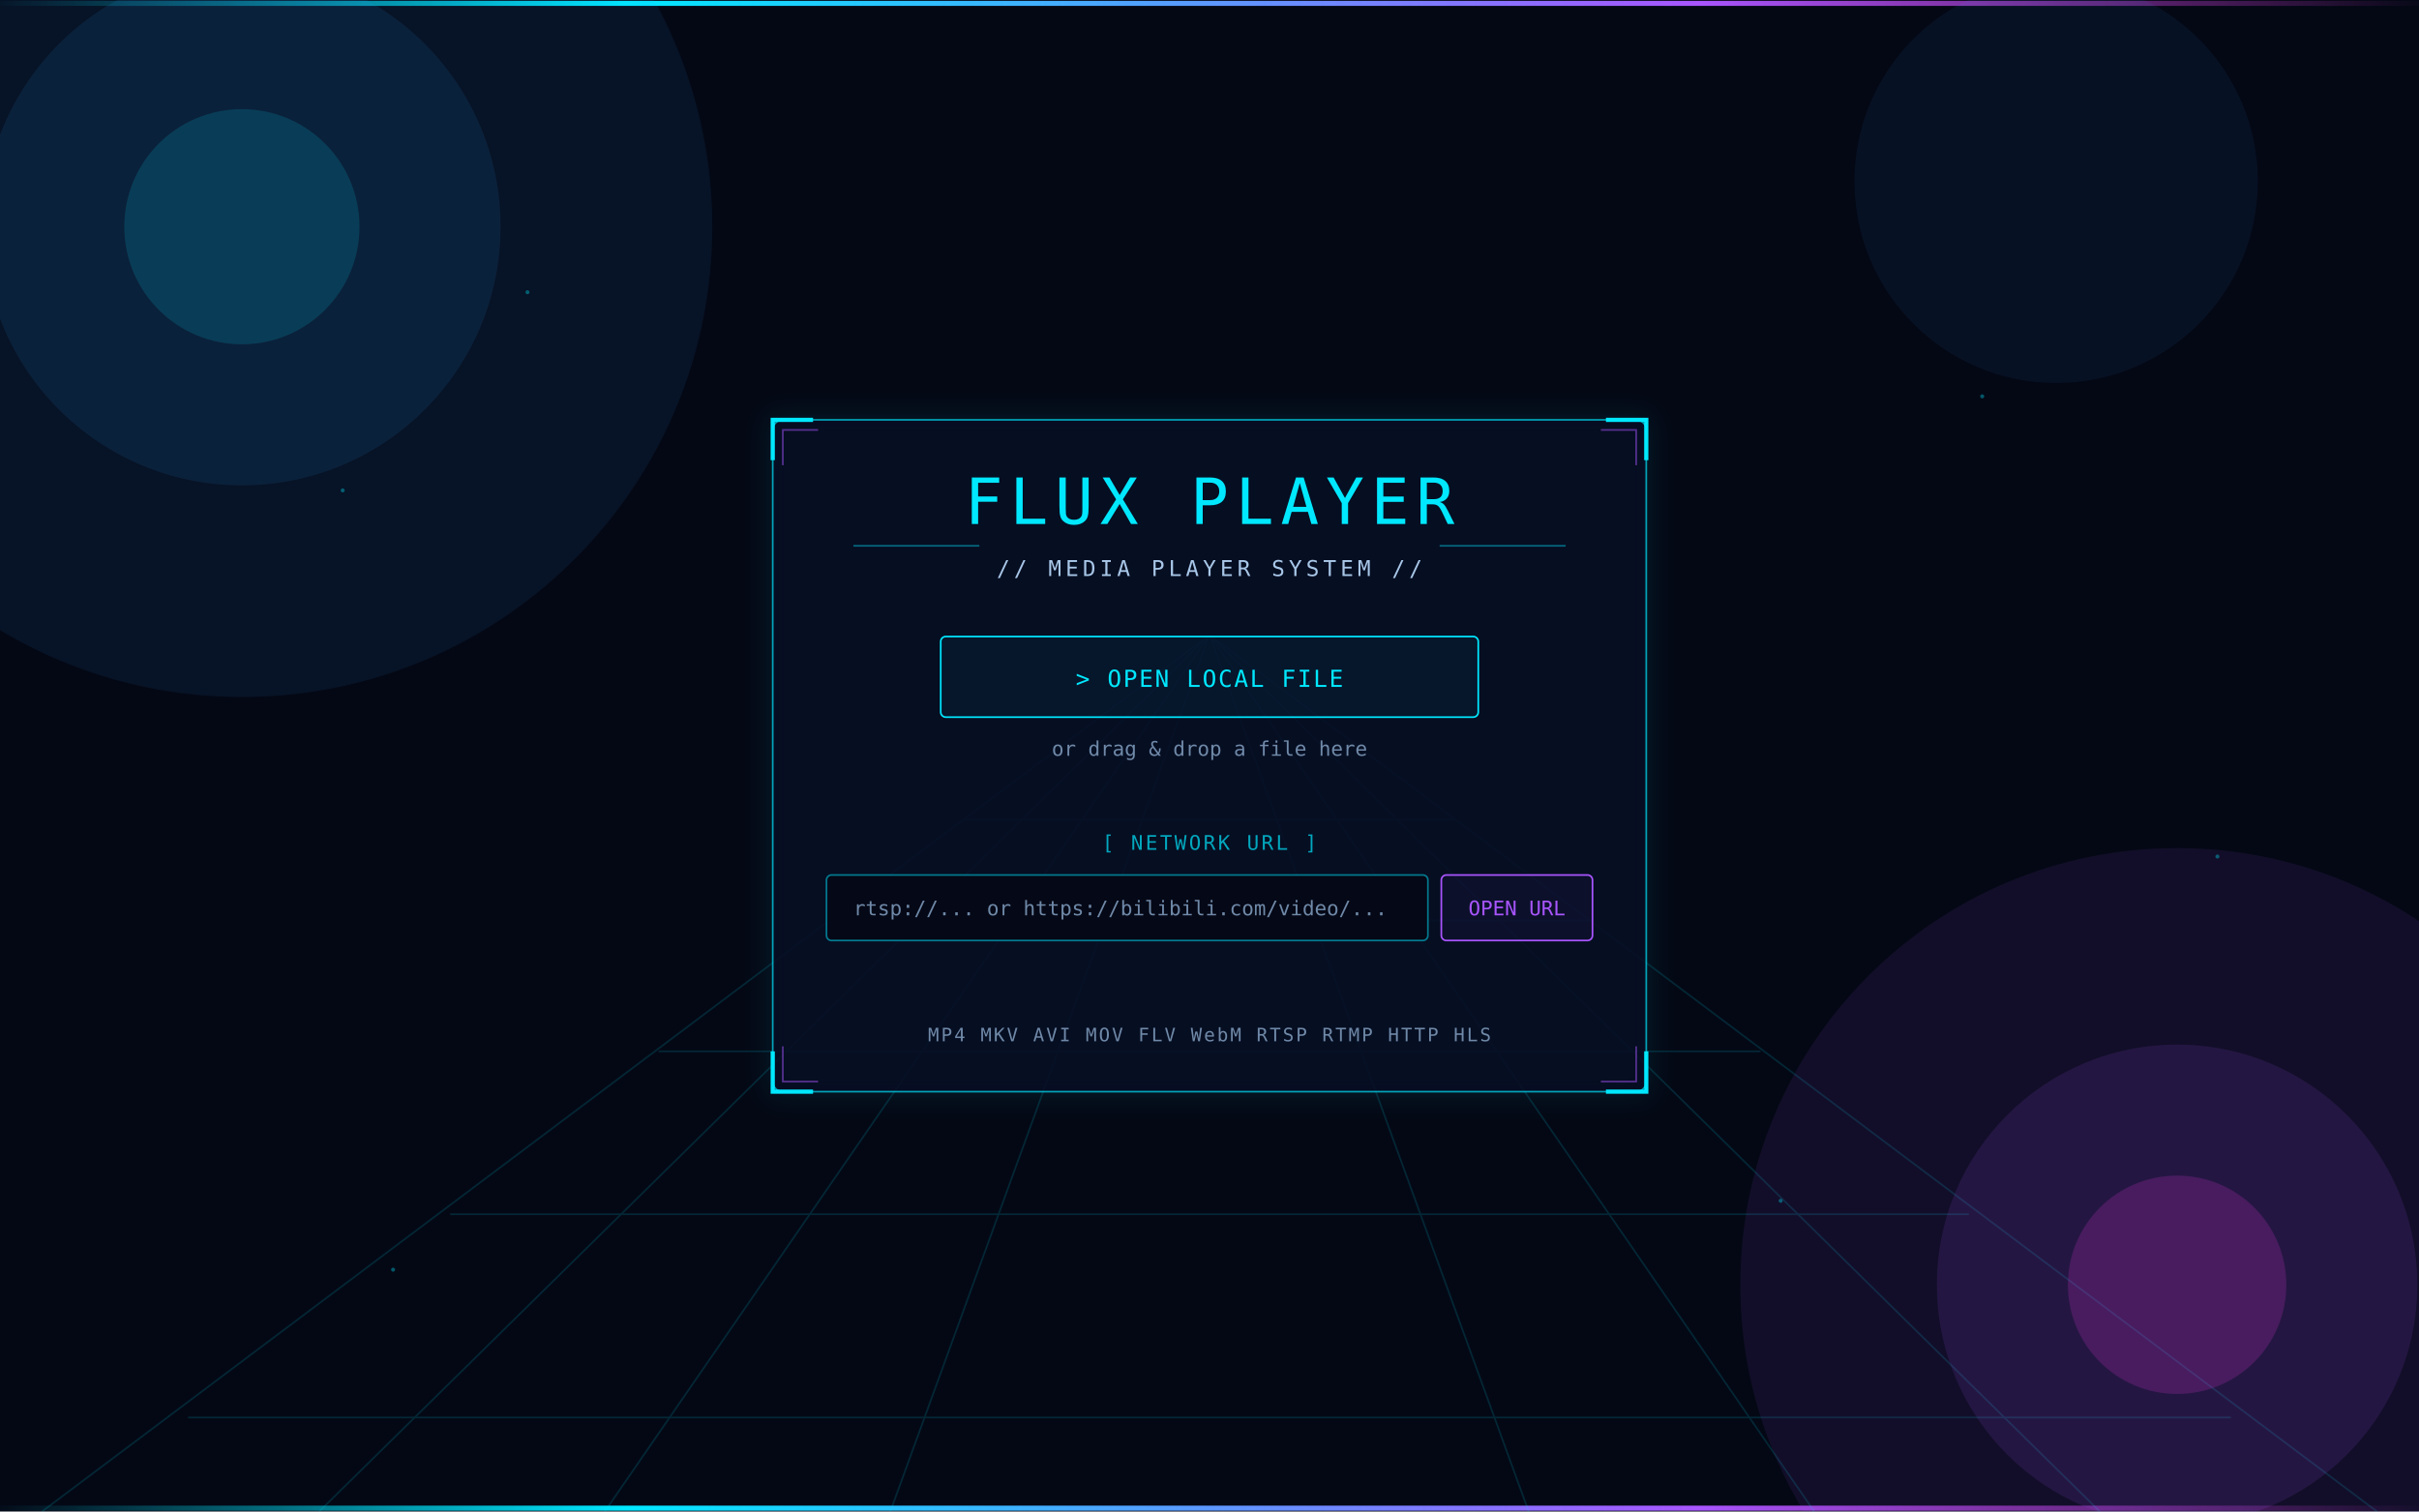
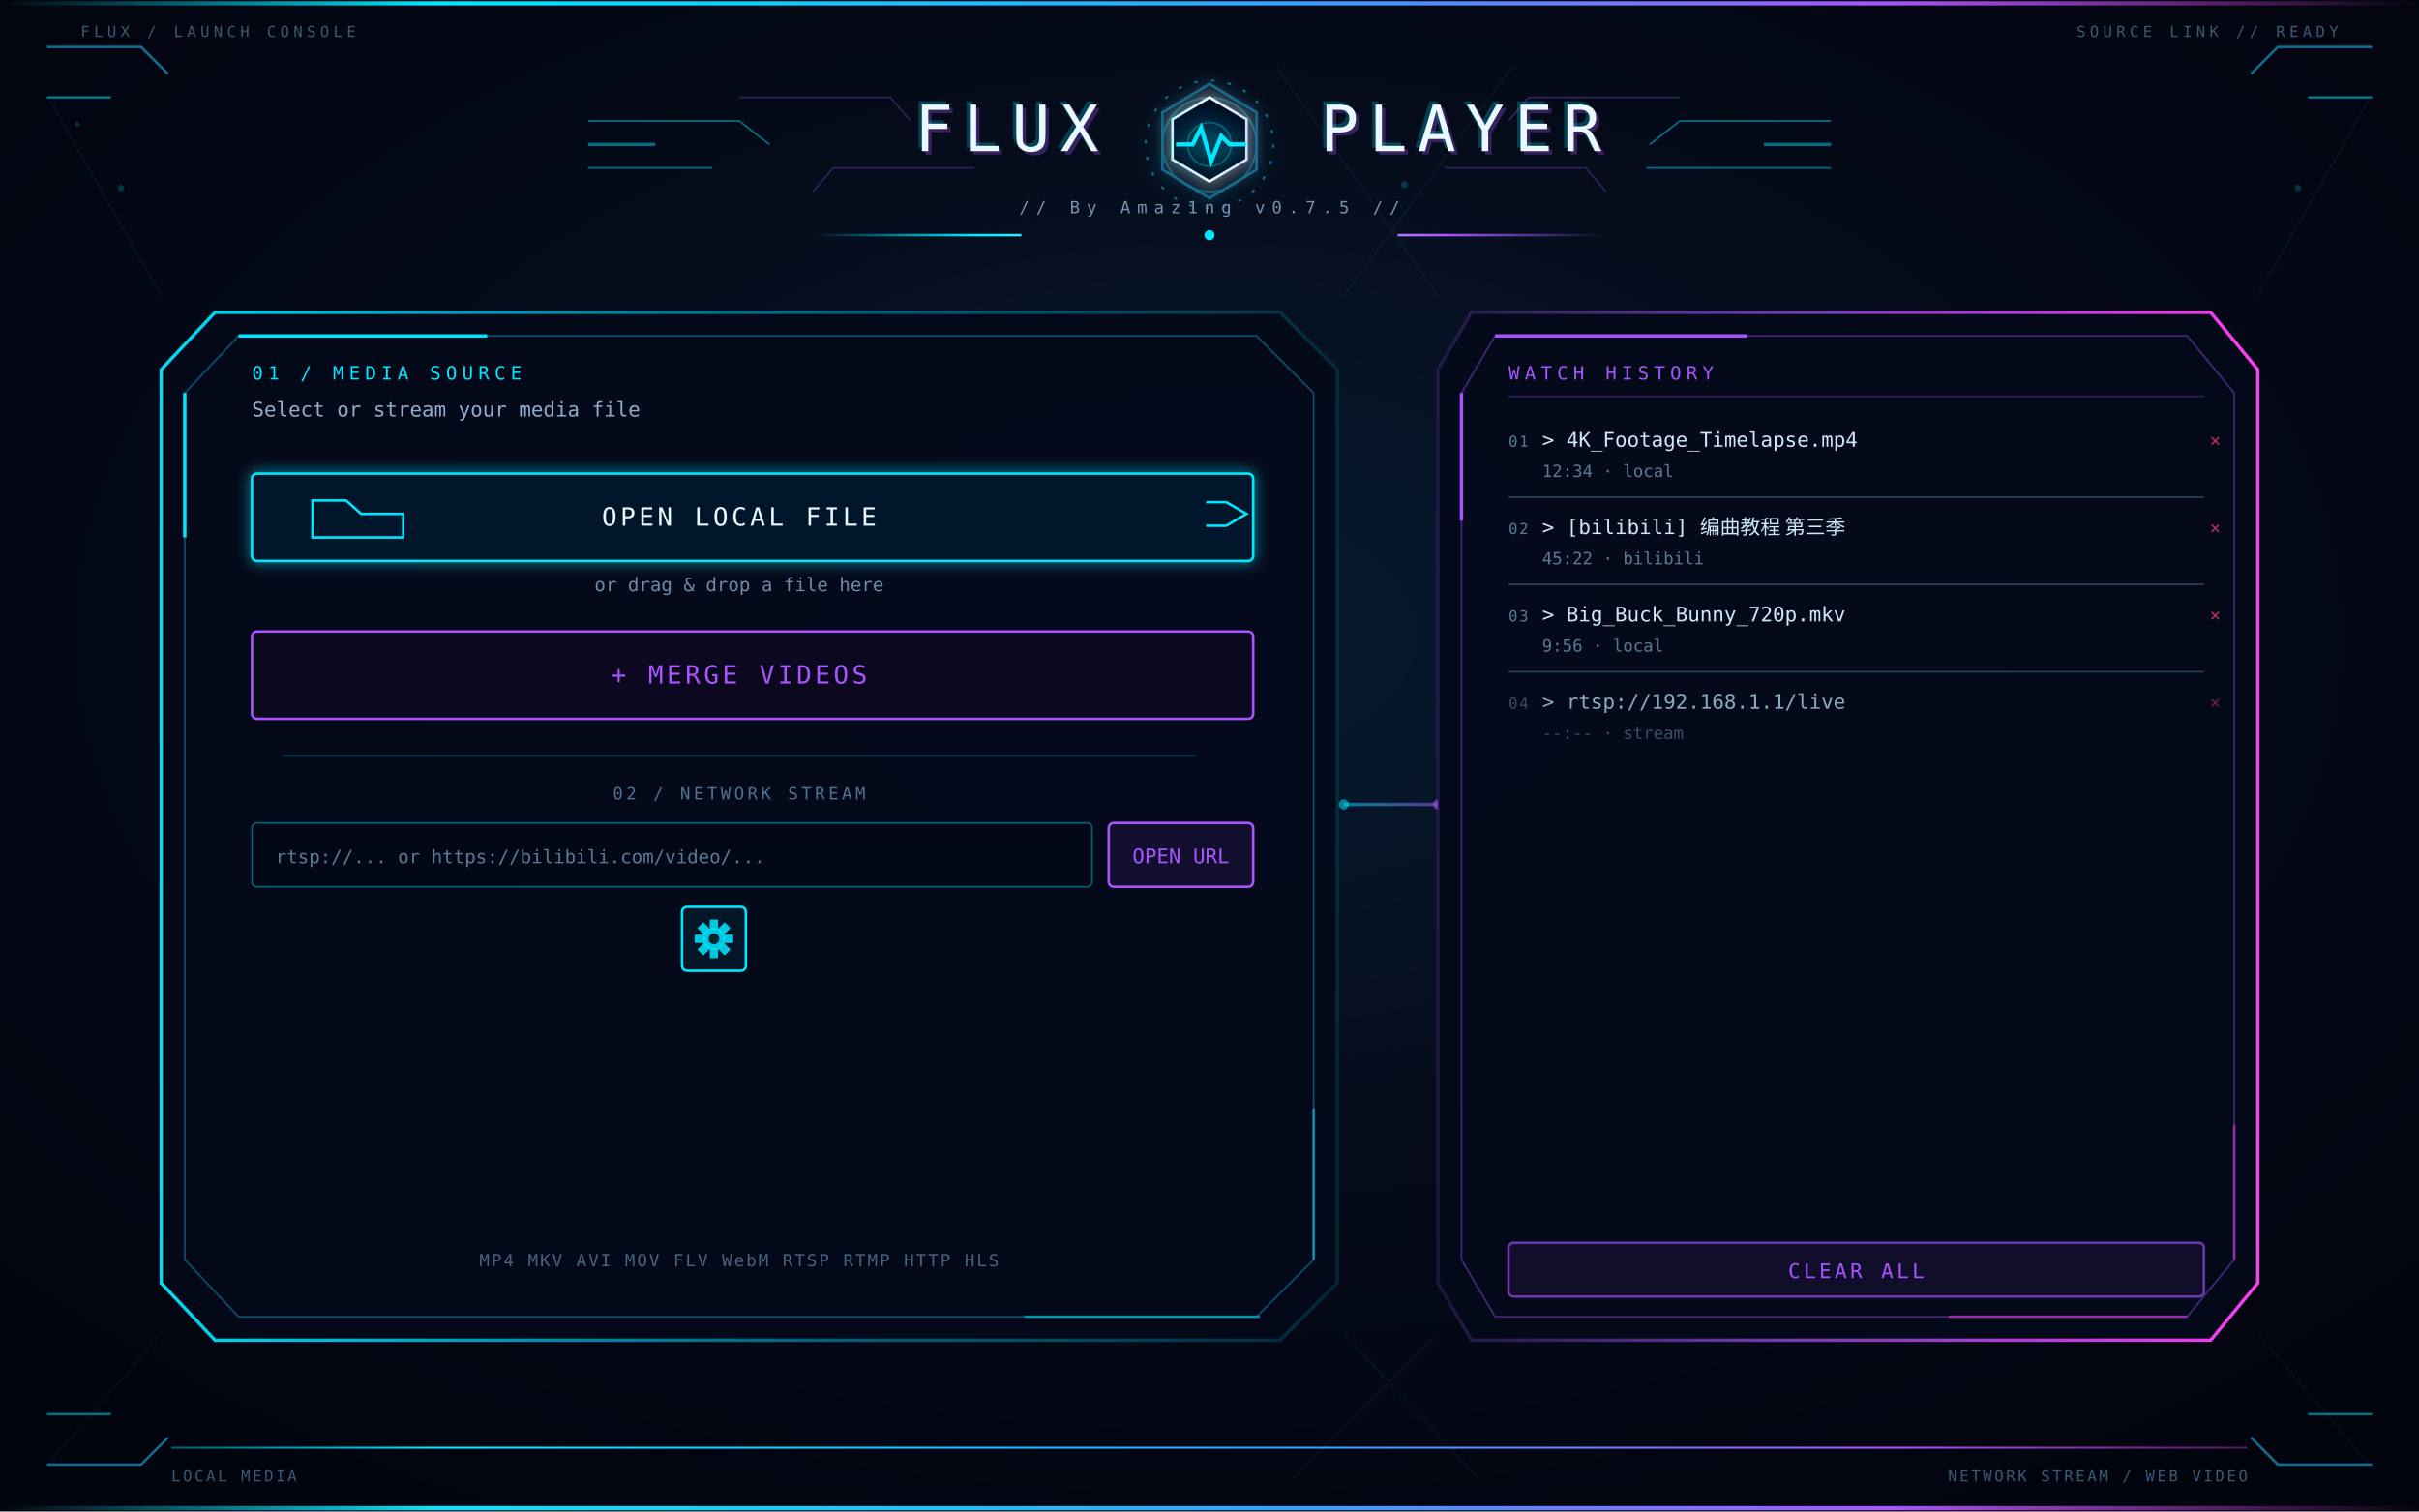
<svg xmlns="http://www.w3.org/2000/svg" width="1440" height="900" viewBox="0 0 1440 900" fill="none">
  <defs>
-     <linearGradient id="rail" x1="0" y1="0" x2="1" y2="0">
+     <linearGradient id="railH" x1="0" y1="0" x2="1440" y2="0" gradientUnits="userSpaceOnUse">
      <stop stop-color="#00E8FF" stop-opacity="0" />
-       <stop offset=".26" stop-color="#00E8FF" />
-       <stop offset=".7" stop-color="#A855FF" />
+       <stop offset="0.18" stop-color="#00E8FF" />
+       <stop offset="0.52" stop-color="#2DA7FF" />
+       <stop offset="0.78" stop-color="#A855FF" />
      <stop offset="1" stop-color="#FF3DF2" stop-opacity="0" />
    </linearGradient>
-     <linearGradient id="progress" x1="0" y1="0" x2="1" y2="0">
-       <stop stop-color="#00E8FF" />
-       <stop offset=".55" stop-color="#2DA7FF" />
-       <stop offset="1" stop-color="#A855FF" />
+     <linearGradient id="cyanBorder" x1="96" y1="0" x2="800" y2="0" gradientUnits="userSpaceOnUse">
+       <stop stop-color="#00E8FF" stop-opacity="0.95" />
+       <stop offset="0.6" stop-color="#00AADA" stop-opacity="0.5" />
+       <stop offset="1" stop-color="#00E8FF" stop-opacity="0.12" />
    </linearGradient>
-     <radialGradient id="leftGlow" cx="0" cy="0" r="1" gradientTransform="translate(150 130) scale(330)">
-       <stop stop-color="#2DA7FF" stop-opacity=".12" />
-       <stop offset="1" stop-color="#030511" stop-opacity="0" />
+     <linearGradient id="violetBorder" x1="856" y1="0" x2="1344" y2="0" gradientUnits="userSpaceOnUse">
+       <stop stop-color="#A855FF" stop-opacity="0.16" />
+       <stop offset="0.4" stop-color="#A855FF" stop-opacity="0.65" />
+       <stop offset="1" stop-color="#FF3DF2" />
+     </linearGradient>
+     <linearGradient id="energy" x1="484" y1="0" x2="956" y2="0" gradientUnits="userSpaceOnUse">
+       <stop stop-color="#00E8FF" stop-opacity="0" />
+       <stop offset="0.2" stop-color="#00E8FF" />
+       <stop offset="0.5" stop-color="#EAF8FF" />
+       <stop offset="0.8" stop-color="#A855FF" />
+       <stop offset="1" stop-color="#A855FF" stop-opacity="0" />
+     </linearGradient>
+     <linearGradient id="bridge" x1="800" y1="0" x2="856" y2="0" gradientUnits="userSpaceOnUse">
+       <stop stop-color="#00E8FF" stop-opacity="0.5" />
+       <stop offset="1" stop-color="#A855FF" stop-opacity="0.5" />
+     </linearGradient>
+     <radialGradient id="bgVoid" cx="0.5" cy="0.42" r="0.7">
+       <stop stop-color="#071B31" />
+       <stop offset="0.55" stop-color="#050A18" />
+       <stop offset="1" stop-color="#02040E" />
    </radialGradient>
-     <radialGradient id="rightGlow" cx="0" cy="0" r="1" gradientTransform="translate(1290 760) scale(330)">
-       <stop stop-color="#A855FF" stop-opacity=".12" />
-       <stop offset="1" stop-color="#030511" stop-opacity="0" />
-     </radialGradient>
-     <filter id="glow">
-       <feGaussianBlur stdDeviation="7" />
+     <filter id="strongGlow" x="-50%" y="-50%" width="200%" height="200%">
+       <feGaussianBlur stdDeviation="8" result="b" />
+       <feMerge>
+         <feMergeNode in="b" />
+         <feMergeNode in="SourceGraphic" />
+       </feMerge>
+     </filter>
+     <filter id="softGlow" x="-35%" y="-35%" width="170%" height="170%">
+       <feGaussianBlur stdDeviation="4" result="b" />
+       <feMerge>
+         <feMergeNode in="b" />
+         <feMergeNode in="SourceGraphic" />
+       </feMerge>
    </filter>
  </defs>
-   <rect width="1440" height="900" fill="#030511" />
-   <rect width="1440" height="900" fill="url(#leftGlow)" />
-   <rect width="1440" height="900" fill="url(#rightGlow)" />
-   <path d="M0 2H1440M0 898H1440" stroke="url(#rail)" stroke-width="3" />
-   <g opacity=".14" stroke="#00E8FF">
-     <path d="M720 378L25 900M720 378L190 900M720 378L360 900M720 378L530 900M720 378L910 900M720 378L1080 900M720 378L1250 900M720 378L1415 900" />
-     <path d="M573 488H867M492 548H948M392 626H1048M268 723H1172M112 844H1328" />
+   <rect width="1440" height="900" fill="url(#bgVoid)" />
+   <g stroke="#00E8FF" stroke-opacity="0.055" stroke-width="1">
+     <path d="M96 176L30 60M800 176L900 40M856 176L760 40M1344 176L1410 60" />
+     <path d="M96 794L30 870M800 794L880 880M856 794L770 880M1344 794L1414 876" />
  </g>
-   <g fill="#2DA7FF">
-     <circle cx="144" cy="135" r="280" opacity=".077" />
-     <circle cx="144" cy="135" r="154" opacity=".099" />
+   <g fill="#00E8FF" opacity="0.20">
+     <circle cx="72" cy="112" r="2" />
+     <circle cx="46" cy="74" r="1.5" />
+     <circle cx="836" cy="110" r="2" />
+     <circle cx="862" cy="80" r="1.5" />
+     <circle cx="1368" cy="112" r="2" />
  </g>
-   <circle cx="144" cy="135" r="70" fill="#00E8FF" opacity=".143" />
-   <g fill="#A855FF">
-     <circle cx="1296" cy="765" r="260" opacity=".088" />
-     <circle cx="1296" cy="765" r="143" opacity=".121" />
+   <path d="M0 2H1440" stroke="url(#railH)" stroke-width="2.5" />
+   <path d="M0 898H1440" stroke="url(#railH)" stroke-width="2.5" />
+   <g stroke="#136C8F" stroke-width="1.5" fill="none">
+     <path d="M28 28H84L100 44M1412 28H1356L1340 44M28 872H84L100 856M1412 872H1356L1340 856" />
  </g>
-   <circle cx="1296" cy="765" r="65" fill="#FF3DF2" opacity=".165" />
-   <circle cx="1224" cy="108" r="120" fill="#2DA7FF" opacity=".066" />
-   <g opacity=".35" fill="#00E8FF">
-     <circle cx="204" cy="292" r="1.2" />
-     <circle cx="314" cy="174" r="1.2" />
-     <circle cx="1180" cy="236" r="1.2" />
-     <circle cx="1320" cy="510" r="1.2" />
-     <circle cx="1060" cy="715" r="1.2" />
-     <circle cx="234" cy="756" r="1.2" />
+   <g stroke="#00E8FF" stroke-opacity="0.48" stroke-width="1.5" fill="none">
+     <path d="M28 58H66M1374 58H1412M28 842H66M1374 842H1412" />
  </g>
-   <rect x="456" y="246" width="528" height="408" rx="9" fill="#00E8FF" opacity=".07" filter="url(#glow)" />
-   <rect x="460" y="250" width="520" height="400" rx="6" fill="#070D22" fill-opacity=".88" stroke="#00E8FF" stroke-opacity=".68" />
-   <path d="M460 254H980" stroke="url(#rail)" stroke-width="4" />
-   <path d="M460 647H980" stroke="url(#rail)" stroke-width="3" />
-   <path d="M460 274V250H484M956 250H980V274M460 626V650H484M956 650H980V626" stroke="#00E8FF" stroke-width="2.5" />
-   <path d="M466 277V256H487M953 256H974V277M466 623V644H487M953 644H974V623" stroke="#A855FF" stroke-opacity=".5" />
-   <text x="720" y="312" text-anchor="middle" font-family="Consolas, monospace" font-size="38" letter-spacing="4" fill="#00E8FF">FLUX PLAYER</text>
-   <path d="M508 325H583M857 325H932" stroke="#00E8FF" stroke-opacity=".42" />
-   <text x="720" y="343" text-anchor="middle" font-family="Consolas, monospace" font-size="13" letter-spacing="2.4" fill="#A8C7E8">// MEDIA PLAYER SYSTEM //</text>
-   <rect x="560" y="379" width="320" height="48" rx="3" fill="#00E8FF" fill-opacity=".04" stroke="#00E8FF" />
-   <text x="720" y="409" text-anchor="middle" font-family="Consolas, monospace" font-size="14" letter-spacing="1" fill="#00E8FF">&gt;  OPEN LOCAL FILE</text>
-   <text x="720" y="450" text-anchor="middle" font-family="Consolas, monospace" font-size="12" fill="#6F89A8">or drag &amp; drop a file here</text>
-   <path d="M550 478H890" stroke="url(#rail)" stroke-width="1" />
-   <text x="720" y="506" text-anchor="middle" font-family="Consolas, monospace" font-size="12" letter-spacing="1.4" fill="#00E8FF" fill-opacity=".7">[ NETWORK URL ]</text>
-   <rect x="492" y="521" width="358" height="39" rx="3" fill="#050816" stroke="#00E8FF" stroke-opacity=".5" />
-   <text x="508" y="545" font-family="Consolas, monospace" font-size="12" fill="#6F89A8">rtsp://... or https://bilibili.com/video/...</text>
-   <rect x="858" y="521" width="90" height="39" rx="3" fill="#A855FF" fill-opacity=".04" stroke="#A855FF" />
-   <text x="903" y="545" text-anchor="middle" font-family="Consolas, monospace" font-size="12" fill="#A855FF">OPEN URL</text>
-   <text x="720" y="620" text-anchor="middle" font-family="Consolas, monospace" font-size="11" letter-spacing="1.2" fill="#6F89A8">MP4  MKV  AVI  MOV  FLV  WebM  RTSP  RTMP  HTTP  HLS</text>
+   <text x="48" y="22" font-family="Consolas,monospace" font-size="9" fill="#3C5870" letter-spacing="2.5">FLUX / LAUNCH CONSOLE</text>
+   <text x="1392" y="22" text-anchor="end" font-family="Consolas,monospace" font-size="9" fill="#3C5870" letter-spacing="2.5">SOURCE LINK // READY</text>
+   <g filter="url(#softGlow)">
+     <circle cx="720" cy="86" r="38" stroke="#136C8F" stroke-width="1.2" stroke-dasharray="2 8" />
+     <circle cx="720" cy="86" r="28" stroke="#00E8FF" stroke-opacity="0.30" />
+     <path d="M720 50L748 67V101L720 118L692 101V67Z" stroke="#136C8F" stroke-width="1.5" />
+     <path d="M720 58L742 71V95L720 108L698 95V71Z" fill="#050D20" stroke="url(#energy)" stroke-width="1.5" />
+   </g>
+   <g filter="url(#strongGlow)">
+     <path d="M700 86H710L715 76L721 96L727 81L732 86H742" stroke="#00E8FF" stroke-width="2.5" />
+     <circle cx="720" cy="86" r="13" stroke="#00E8FF" stroke-opacity="0.32" />
+   </g>
+   <g opacity="0.45" stroke="#00E8FF">
+     <path d="M350 72H440L458 86M350 100H424M980 100H1090M982 86L1000 72H1090" />
+     <path d="M350 86H390M1050 86H1090" stroke-width="2" />
+   </g>
+   <g opacity="0.28" stroke="#A855FF">
+     <path d="M440 58H530L542 72M898 72L910 58H1000M484 114L496 100H580M860 100H944L956 114" />
+   </g>
+   <text x="656" y="92" text-anchor="end" font-family="Consolas,monospace" font-size="38" fill="#A855FF" fill-opacity="0.30" letter-spacing="6">FLUX</text>
+   <text x="652" y="88" text-anchor="end" font-family="Consolas,monospace" font-size="38" fill="#00E8FF" fill-opacity="0.24" letter-spacing="6">FLUX</text>
+   <text x="654" y="90" text-anchor="end" font-family="Consolas,monospace" font-size="38" fill="#EAF8FF" letter-spacing="6">FLUX</text>
+   <text x="788" y="92" text-anchor="start" font-family="Consolas,monospace" font-size="38" fill="#A855FF" fill-opacity="0.30" letter-spacing="6">PLAYER</text>
+   <text x="784" y="88" text-anchor="start" font-family="Consolas,monospace" font-size="38" fill="#00E8FF" fill-opacity="0.24" letter-spacing="6">PLAYER</text>
+   <text x="786" y="90" text-anchor="start" font-family="Consolas,monospace" font-size="38" fill="#EAF8FF" letter-spacing="6">PLAYER</text>
+   <text x="720" y="127" text-anchor="middle" font-family="Consolas,monospace" font-size="10" fill="#7792B2" letter-spacing="4">// By Amaz1ng v0.7.5 //</text>
+   <path d="M484 140H608M832 140H956" stroke="url(#energy)" stroke-width="1.5" />
+   <circle cx="720" cy="140" r="3" fill="#00E8FF" />
+   <path d="M128 186H762L796 220V764L762 798H128L96 764V220Z" fill="#050A1A" fill-opacity="0.96" stroke="url(#cyanBorder)" stroke-width="2" />
+   <path d="M142 200H748L782 234V750L748 784H142L110 750V234L142 200Z" stroke="#136C8F" stroke-opacity="0.70" />
+   <path d="M142 200H290M110 234V320" stroke="#00E8FF" stroke-width="2" />
+   <path d="M750 784H610M782 750V660" stroke="#00E8FF" stroke-opacity="0.5" stroke-width="1.5" />
+   <text x="150" y="226" font-family="Consolas,monospace" font-size="11" fill="#00E8FF" letter-spacing="3">01 / MEDIA SOURCE</text>
+   <text x="150" y="248" font-family="Consolas,monospace" font-size="12" fill="#91ADCC">Select or stream your media file</text>
+   <circle cx="162" cy="295" r="4" fill="#00E8FF" opacity="0.85" />
+   <g filter="url(#softGlow)">
+     <rect x="150" y="282" width="596" height="52" rx="3" fill="#061329" stroke="#00E8FF" stroke-width="1.5" />
+   </g>
+   <path d="M186 298H206L215 306H240V320H186V298Z" stroke="#00E8FF" stroke-width="1.5" />
+   <text x="440" y="313" text-anchor="middle" font-family="Consolas,monospace" font-size="15" fill="#EAF8FF" letter-spacing="2">OPEN LOCAL FILE</text>
+   <path d="M718 299H730L742 306L730 313H718" stroke="#00E8FF" stroke-width="1.5" />
+   <text x="440" y="352" text-anchor="middle" font-family="Consolas,monospace" font-size="11" fill="#6F89A8">or drag &amp; drop a file here</text>
+   <circle cx="162" cy="389" r="4" fill="#A855FF" opacity="0.85" />
+   <rect x="150" y="376" width="596" height="52" rx="3" fill="#0C0820" stroke="#A855FF" stroke-width="1.5" />
+   <text x="440" y="407" text-anchor="middle" font-family="Consolas,monospace" font-size="15" fill="#A855FF" letter-spacing="2">+  MERGE VIDEOS</text>
+   <path d="M168 450H712" stroke="#136C8F" stroke-opacity="0.50" />
+   <text x="440" y="476" text-anchor="middle" font-family="Consolas,monospace" font-size="10" fill="#53708E" letter-spacing="2">02 / NETWORK STREAM</text>
+   <rect x="150" y="490" width="500" height="38" rx="3" fill="#030817" stroke="#00E8FF" stroke-opacity="0.40" />
+   <text x="164" y="514" font-family="Consolas,monospace" font-size="11" fill="#5A7A94">rtsp://... or https://bilibili.com/video/...</text>
+   <rect x="660" y="490" width="86" height="38" rx="3" fill="#A855FF" fill-opacity="0.08" stroke="#A855FF" stroke-width="1.5" />
+   <text x="703" y="514" text-anchor="middle" font-family="Consolas,monospace" font-size="12" fill="#A855FF">OPEN URL</text>
+   <rect x="406" y="540" width="38" height="38" rx="3" fill="#00E8FF" fill-opacity="0.06" stroke="#00E8FF" stroke-width="1.5" />
+   <g transform="translate(425, 559)" fill="#00E8FF" fill-opacity="0.85">
+     <rect x="-2.5" y="-11.5" width="5" height="6" rx="0.5" />
+     <rect x="-2.5" y="-11.5" width="5" height="6" rx="0.5" transform="rotate(45)" />
+     <rect x="-2.5" y="-11.5" width="5" height="6" rx="0.5" transform="rotate(90)" />
+     <rect x="-2.5" y="-11.5" width="5" height="6" rx="0.5" transform="rotate(135)" />
+     <rect x="-2.5" y="-11.5" width="5" height="6" rx="0.5" transform="rotate(180)" />
+     <rect x="-2.5" y="-11.5" width="5" height="6" rx="0.5" transform="rotate(225)" />
+     <rect x="-2.5" y="-11.5" width="5" height="6" rx="0.5" transform="rotate(270)" />
+     <rect x="-2.5" y="-11.5" width="5" height="6" rx="0.5" transform="rotate(315)" />
+     <circle r="6.5" />
+     <circle r="3.2" fill="#050A1A" />
+   </g>
+   <text x="440" y="754" text-anchor="middle" font-family="Consolas,monospace" font-size="10" fill="#4A6480" letter-spacing="1.2">MP4  MKV  AVI  MOV  FLV  WebM  RTSP  RTMP  HTTP  HLS</text>
+   <rect x="800" y="478" width="56" height="2" fill="url(#bridge)" />
+   <circle cx="800" cy="479" r="3" fill="#00E8FF" opacity="0.52" />
+   <circle cx="856" cy="479" r="3" fill="#A855FF" opacity="0.52" />
+   <path d="M876 186H1316L1344 220V764L1316 798H876L856 764V220Z" fill="#050A1A" fill-opacity="0.96" stroke="url(#violetBorder)" stroke-width="2" />
+   <path d="M890 200H1302L1330 234V750L1302 784H890L870 750V234L890 200Z" stroke="#6336A4" stroke-opacity="0.68" />
+   <path d="M890 200H1040M870 234V310" stroke="#A855FF" stroke-width="2" />
+   <path d="M1302 784H1160M1330 750V670" stroke="#FF3DF2" stroke-opacity="0.48" stroke-width="1.5" />
+   <text x="898" y="226" font-family="Consolas,monospace" font-size="11" fill="#A855FF" letter-spacing="3">WATCH HISTORY</text>
+   <path d="M898 236H1312" stroke="#A855FF" stroke-opacity="0.28" />
+   <text x="898" y="266" font-family="Consolas,monospace" font-size="9" fill="#5A7A94" letter-spacing="1">01</text>
+   <text x="918" y="266" font-family="Consolas,monospace" font-size="12" fill="#D0E8F8">&gt; 4K_Footage_Timelapse.mp4</text>
+   <text x="918" y="284" font-family="Consolas,monospace" font-size="10" fill="#5A7A94">12:34  ·  local</text>
+   <text x="1322" y="266" text-anchor="end" font-family="Consolas,monospace" font-size="11" fill="#FF3B7A" opacity="0.72">×</text>
+   <path d="M898 296H1312" stroke="#2A3E54" />
+   <text x="898" y="318" font-family="Consolas,monospace" font-size="9" fill="#5A7A94" letter-spacing="1">02</text>
+   <text x="918" y="318" font-family="Consolas,monospace" font-size="12" fill="#D0E8F8">&gt; [bilibili] 编曲教程 第三季</text>
+   <text x="918" y="336" font-family="Consolas,monospace" font-size="10" fill="#5A7A94">45:22  ·  bilibili</text>
+   <text x="1322" y="318" text-anchor="end" font-family="Consolas,monospace" font-size="11" fill="#FF3B7A" opacity="0.72">×</text>
+   <path d="M898 348H1312" stroke="#2A3E54" />
+   <text x="898" y="370" font-family="Consolas,monospace" font-size="9" fill="#5A7A94" letter-spacing="1">03</text>
+   <text x="918" y="370" font-family="Consolas,monospace" font-size="12" fill="#D0E8F8">&gt; Big_Buck_Bunny_720p.mkv</text>
+   <text x="918" y="388" font-family="Consolas,monospace" font-size="10" fill="#5A7A94">9:56  ·  local</text>
+   <text x="1322" y="370" text-anchor="end" font-family="Consolas,monospace" font-size="11" fill="#FF3B7A" opacity="0.72">×</text>
+   <path d="M898 400H1312" stroke="#2A3E54" />
+   <text x="898" y="422" font-family="Consolas,monospace" font-size="9" fill="#3A4E62" letter-spacing="1">04</text>
+   <text x="918" y="422" font-family="Consolas,monospace" font-size="12" fill="#8AACC0">&gt; rtsp://192.168.1.1/live</text>
+   <text x="918" y="440" font-family="Consolas,monospace" font-size="10" fill="#3A4E62">--:--  ·  stream</text>
+   <text x="1322" y="422" text-anchor="end" font-family="Consolas,monospace" font-size="11" fill="#FF3B7A" opacity="0.42">×</text>
+   <rect x="898" y="740" width="414" height="32" rx="3" fill="#A855FF" fill-opacity="0.08" stroke="#A855FF" stroke-opacity="0.60" stroke-width="1.5" />
+   <text x="1105" y="761" text-anchor="middle" font-family="Consolas,monospace" font-size="12" fill="#A855FF" letter-spacing="2">CLEAR ALL</text>
+   <text x="102" y="882" font-family="Consolas,monospace" font-size="9" fill="#3A5A74" letter-spacing="1.5">LOCAL MEDIA</text>
+   <text x="1338" y="882" text-anchor="end" font-family="Consolas,monospace" font-size="9" fill="#3A5A74" letter-spacing="1.5">NETWORK STREAM / WEB VIDEO</text>
+   <path d="M102 862H1338" stroke="url(#railH)" stroke-width="1.2" />
</svg>
